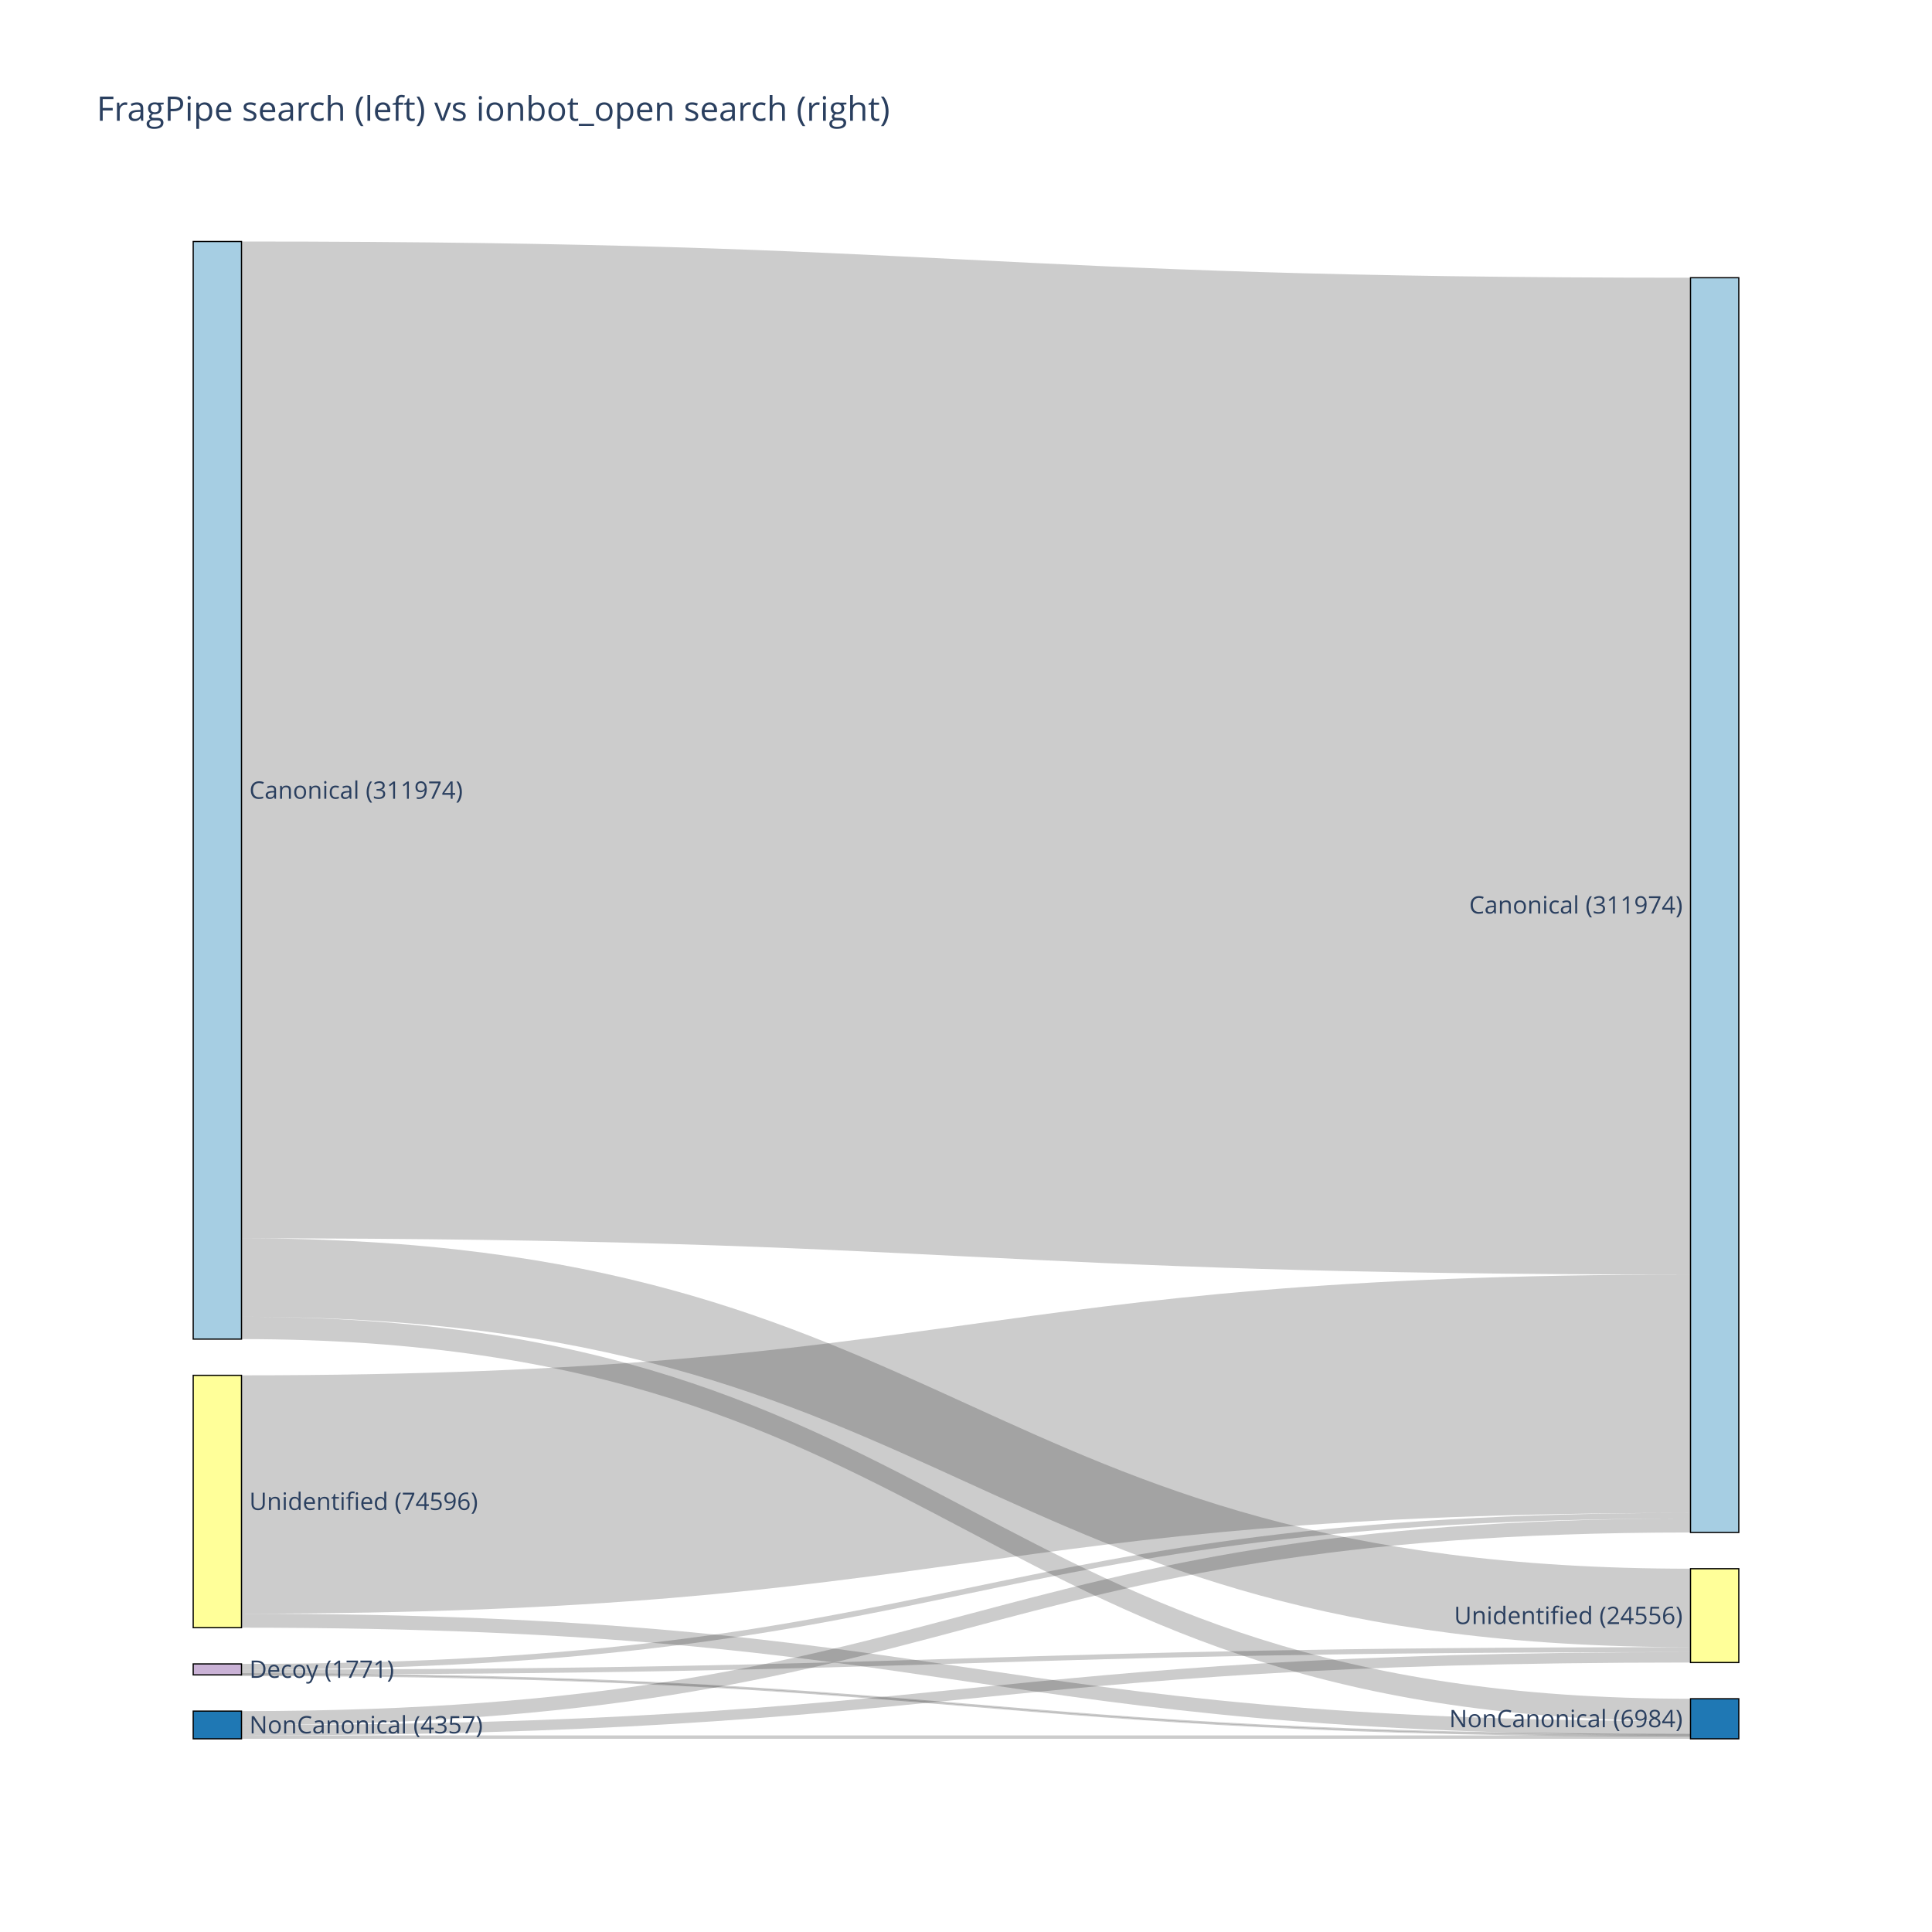
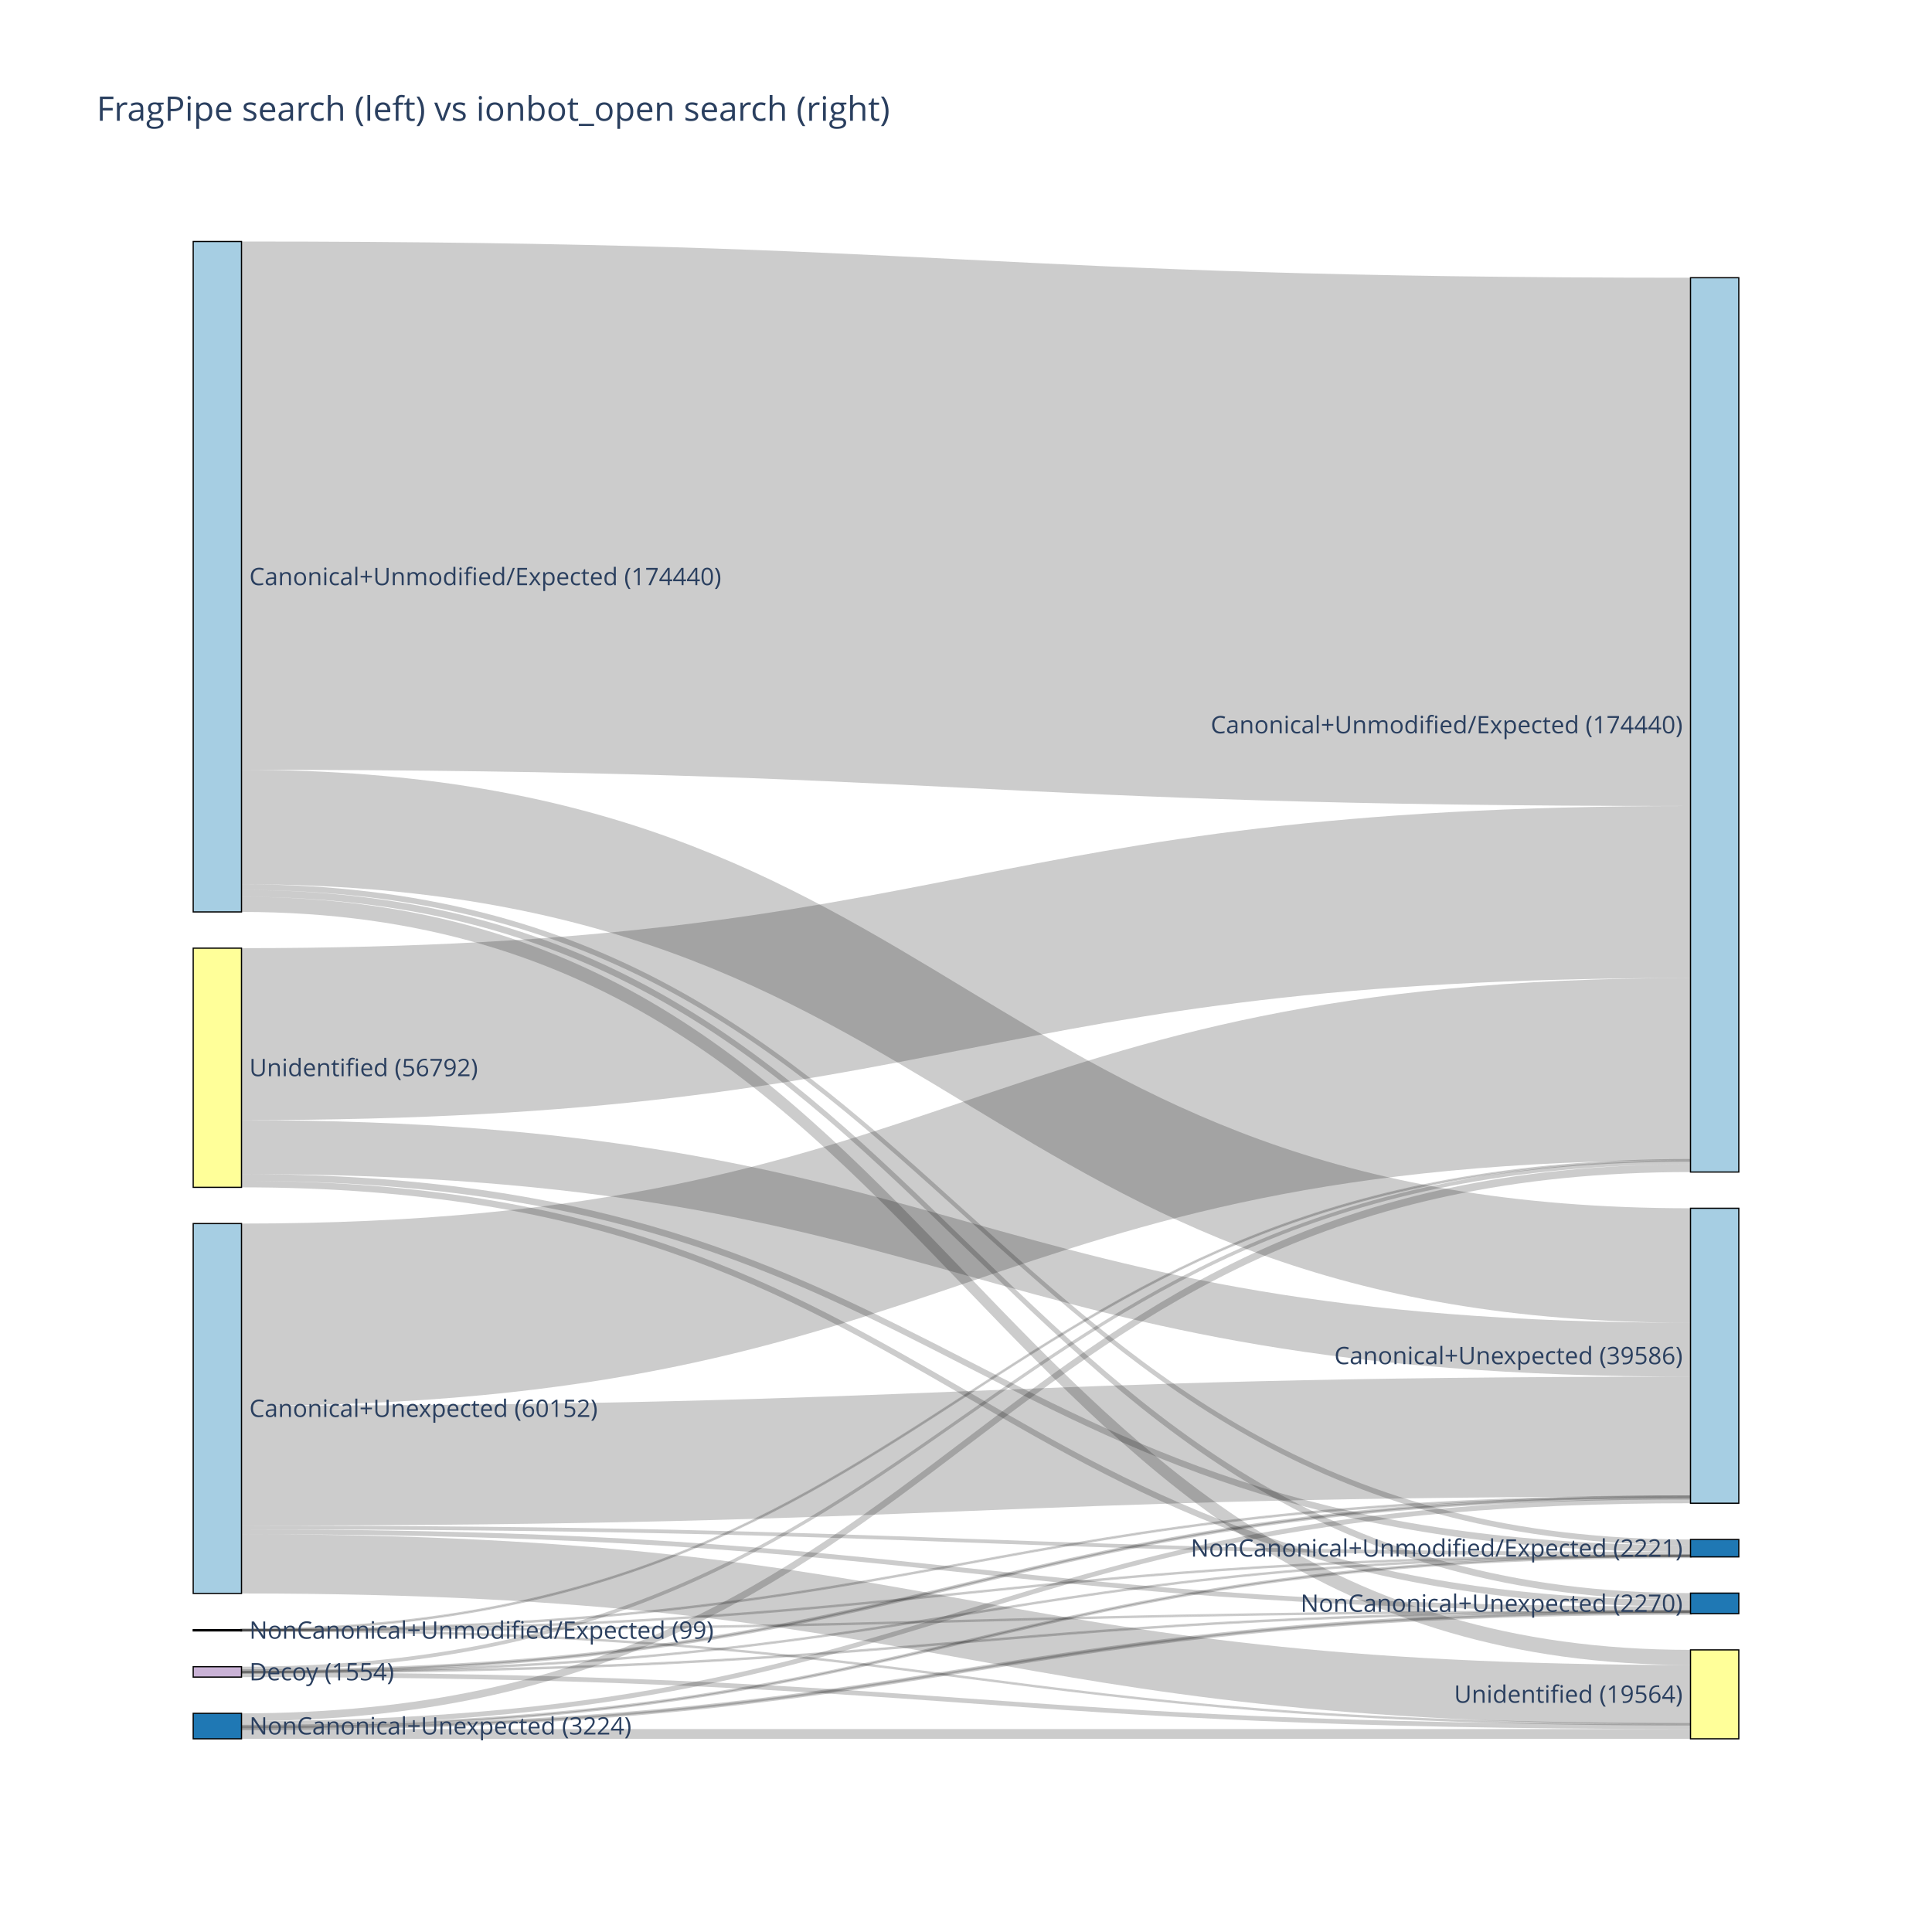
<svg xmlns="http://www.w3.org/2000/svg" class="main-svg" width="800" height="800" style="" viewBox="0 0 800 800">
  <rect x="0" y="0" width="800" height="800" style="fill: rgb(255, 255, 255); fill-opacity: 1;" />
-   <defs id="defs-96e581">
+   <defs id="defs-2b2ca6">
    <g class="clips" />
    <g class="gradients" />
    <g class="patterns" />
  </defs>
  <g class="bglayer" />
  <g class="layer-below">
    <g class="imagelayer" />
    <g class="shapelayer" />
  </g>
  <g class="cartesianlayer" />
  <g class="polarlayer" />
  <g class="smithlayer" />
  <g class="ternarylayer" />
  <g class="geolayer" />
  <g class="funnelarealayer" />
  <g class="pielayer" />
  <g class="iciclelayer" />
  <g class="treemaplayer" />
  <g class="sunburstlayer" />
  <g class="glimages" />
  <g class="sankey" transform="translate(80,100)matrix(1 0 0 1 0 0)" style="box-sizing: content-box; position: absolute; left: 0px; shape-rendering: geometricprecision; pointer-events: none;">
    <g class="sankey-links" style="fill: none;">
-       <path class="sankey-link" d="M20,-1.1368683772161603e-13C320,-1.1368683772161603e-13 320,15 620,15L620,427.764C320,427.764 320,412.764 20,412.764Z" style="stroke: rgb(68, 68, 68); stroke-opacity: 1; fill: rgb(0, 0, 0); fill-opacity: 0.2; stroke-width: 0; opacity: 1;" />
-       <path class="sankey-link" d="M20,469.493C320,469.493 320,427.764 620,427.764L620,526.46C320,526.46 320,568.189 20,568.189Z" style="stroke: rgb(68, 68, 68); stroke-opacity: 1; fill: rgb(0, 0, 0); fill-opacity: 0.2; stroke-width: 0; opacity: 1;" />
-       <path class="sankey-link" d="M20,412.764C320,412.764 320,549.567 620,549.567L620,582.057C320,582.057 320,445.253 20,445.253Z" style="stroke: rgb(68, 68, 68); stroke-opacity: 1; fill: rgb(0, 0, 0); fill-opacity: 0.2; stroke-width: 0; opacity: 1;" />
-       <path class="sankey-link" d="M20,445.253C320,445.253 320,603.413 620,603.413L620,612.653C320,612.653 320,454.493 20,454.493Z" style="stroke: rgb(68, 68, 68); stroke-opacity: 1; fill: rgb(0, 0, 0); fill-opacity: 0.2; stroke-width: 0; opacity: 1;" />
-       <path class="sankey-link" d="M20,568.189C320,568.189 320,612.653 620,612.653L620,618.449C320,618.449 320,573.986 20,573.986Z" style="stroke: rgb(68, 68, 68); stroke-opacity: 1; fill: rgb(0, 0, 0); fill-opacity: 0.2; stroke-width: 0; opacity: 1;" />
-       <path class="sankey-link" d="M20,608.534C320,608.534 320,528.803 620,528.803L620,534.567C320,534.567 320,614.299 20,614.299Z" style="stroke: rgb(68, 68, 68); stroke-opacity: 1; fill: rgb(0, 0, 0); fill-opacity: 0.2; stroke-width: 0; opacity: 1;" />
-       <path class="sankey-link" d="M20,614.299C320,614.299 320,584.113 620,584.113L620,588.413C320,588.413 320,618.599 20,618.599Z" style="stroke: rgb(68, 68, 68); stroke-opacity: 1; fill: rgb(0, 0, 0); fill-opacity: 0.2; stroke-width: 0; opacity: 1;" />
-       <path class="sankey-link" d="M20,588.986C320,588.986 320,526.46 620,526.46L620,528.803C320,528.803 320,591.329 20,591.329Z" style="stroke: rgb(68, 68, 68); stroke-opacity: 1; fill: rgb(0, 0, 0); fill-opacity: 0.2; stroke-width: 0; opacity: 1;" />
-       <path class="sankey-link" d="M20,591.329C320,591.329 320,582.057 620,582.057L620,584.113C320,584.113 320,593.385 20,593.385Z" style="stroke: rgb(68, 68, 68); stroke-opacity: 1; fill: rgb(0, 0, 0); fill-opacity: 0.2; stroke-width: 0; opacity: 1;" />
-       <path class="sankey-link" d="M20,618.599C320,618.599 320,618.599 620,618.599L620,620C320,620 320,620 20,620Z" style="stroke: rgb(68, 68, 68); stroke-opacity: 1; fill: rgb(0, 0, 0); fill-opacity: 0.2; stroke-width: 0; opacity: 1;" />
-       <path class="sankey-link" d="M20,593.385C320,593.385 320,618.449 620,618.449L620,618.599C320,618.599 320,593.534 20,593.534Z" style="stroke: rgb(0, 0, 0); stroke-opacity: 0.2; fill: rgb(0, 0, 0); fill-opacity: 0.2; stroke-width: 1; opacity: 1;" />
+       <path class="sankey-link" d="M20,-4.547473508864641e-13C320,-4.547473508864641e-13 320,15 620,15L620,233.755C320,233.755 320,218.755 20,218.755Z" style="stroke: rgb(68, 68, 68); stroke-opacity: 1; fill: rgb(0, 0, 0); fill-opacity: 0.2; stroke-width: 0; opacity: 1;" />
+       <path class="sankey-link" d="M20,406.653C320,406.653 320,304.974 620,304.974L620,380.408C320,380.408 320,482.086 20,482.086Z" style="stroke: rgb(68, 68, 68); stroke-opacity: 1; fill: rgb(0, 0, 0); fill-opacity: 0.2; stroke-width: 0; opacity: 1;" />
+       <path class="sankey-link" d="M20,292.612C320,292.612 320,233.755 620,233.755L620,304.974C320,304.974 320,363.832 20,363.832Z" style="stroke: rgb(68, 68, 68); stroke-opacity: 1; fill: rgb(0, 0, 0); fill-opacity: 0.2; stroke-width: 0; opacity: 1;" />
+       <path class="sankey-link" d="M20,482.086C320,482.086 320,470.043 620,470.043L620,519.686C320,519.686 320,531.728 20,531.728Z" style="stroke: rgb(68, 68, 68); stroke-opacity: 1; fill: rgb(0, 0, 0); fill-opacity: 0.2; stroke-width: 0; opacity: 1;" />
+       <path class="sankey-link" d="M20,218.755C320,218.755 320,400.318 620,400.318L620,447.716C320,447.716 320,266.153 20,266.153Z" style="stroke: rgb(68, 68, 68); stroke-opacity: 1; fill: rgb(0, 0, 0); fill-opacity: 0.2; stroke-width: 0; opacity: 1;" />
+       <path class="sankey-link" d="M20,535.287C320,535.287 320,589.442 620,589.442L620,613.976C320,613.976 320,559.821 20,559.821Z" style="stroke: rgb(68, 68, 68); stroke-opacity: 1; fill: rgb(0, 0, 0); fill-opacity: 0.2; stroke-width: 0; opacity: 1;" />
+       <path class="sankey-link" d="M20,363.832C320,363.832 320,447.716 620,447.716L620,470.043C320,470.043 320,386.159 20,386.159Z" style="stroke: rgb(68, 68, 68); stroke-opacity: 1; fill: rgb(0, 0, 0); fill-opacity: 0.2; stroke-width: 0; opacity: 1;" />
+       <path class="sankey-link" d="M20,271.352C320,271.352 320,583.181 620,583.181L620,589.442C320,589.442 320,277.612 20,277.612Z" style="stroke: rgb(68, 68, 68); stroke-opacity: 1; fill: rgb(0, 0, 0); fill-opacity: 0.2; stroke-width: 0; opacity: 1;" />
+       <path class="sankey-link" d="M20,615.957C320,615.957 320,615.957 620,615.957L620,620C320,620 320,620 20,620Z" style="stroke: rgb(68, 68, 68); stroke-opacity: 1; fill: rgb(0, 0, 0); fill-opacity: 0.2; stroke-width: 0; opacity: 1;" />
+       <path class="sankey-link" d="M20,609.454C320,609.454 320,382.116 620,382.116L620,385.318C320,385.318 320,612.656 20,612.656Z" style="stroke: rgb(68, 68, 68); stroke-opacity: 1; fill: rgb(0, 0, 0); fill-opacity: 0.2; stroke-width: 0; opacity: 1;" />
+       <path class="sankey-link" d="M20,268.505C320,268.505 320,559.678 620,559.678L620,562.524C320,562.524 320,271.352 20,271.352Z" style="stroke: rgb(68, 68, 68); stroke-opacity: 1; fill: rgb(0, 0, 0); fill-opacity: 0.2; stroke-width: 0; opacity: 1;" />
+       <path class="sankey-link" d="M20,386.159C320,386.159 320,539.812 620,539.812L620,542.597C320,542.597 320,388.944 20,388.944Z" style="stroke: rgb(68, 68, 68); stroke-opacity: 1; fill: rgb(0, 0, 0); fill-opacity: 0.2; stroke-width: 0; opacity: 1;" />
+       <path class="sankey-link" d="M20,388.944C320,388.944 320,562.524 620,562.524L620,565.233C320,565.233 320,391.653 20,391.653Z" style="stroke: rgb(68, 68, 68); stroke-opacity: 1; fill: rgb(0, 0, 0); fill-opacity: 0.2; stroke-width: 0; opacity: 1;" />
+       <path class="sankey-link" d="M20,266.153C320,266.153 320,537.459 620,537.459L620,539.812C320,539.812 320,268.505 20,268.505Z" style="stroke: rgb(68, 68, 68); stroke-opacity: 1; fill: rgb(0, 0, 0); fill-opacity: 0.2; stroke-width: 0; opacity: 1;" />
+       <path class="sankey-link" d="M20,612.656C320,612.656 320,520.403 620,520.403L620,522.459C320,522.459 320,614.713 20,614.713Z" style="stroke: rgb(68, 68, 68); stroke-opacity: 1; fill: rgb(0, 0, 0); fill-opacity: 0.2; stroke-width: 0; opacity: 1;" />
+       <path class="sankey-link" d="M20,533.277C320,533.277 320,565.233 620,565.233L620,567.243C320,567.243 320,535.287 20,535.287Z" style="stroke: rgb(68, 68, 68); stroke-opacity: 1; fill: rgb(0, 0, 0); fill-opacity: 0.2; stroke-width: 0; opacity: 1;" />
+       <path class="sankey-link" d="M20,592.505C320,592.505 320,614.008 620,614.008L620,615.957C320,615.957 320,594.454 20,594.454Z" style="stroke: rgb(68, 68, 68); stroke-opacity: 1; fill: rgb(0, 0, 0); fill-opacity: 0.2; stroke-width: 0; opacity: 1;" />
+       <path class="sankey-link" d="M20,590.142C320,590.142 320,380.532 620,380.532L620,382.116C320,382.116 320,591.726 20,591.726Z" style="stroke: rgb(68, 68, 68); stroke-opacity: 1; fill: rgb(0, 0, 0); fill-opacity: 0.2; stroke-width: 0; opacity: 1;" />
+       <path class="sankey-link" d="M20,531.728C320,531.728 320,542.597 620,542.597L620,544.146C320,544.146 320,533.277 20,533.277Z" style="stroke: rgb(68, 68, 68); stroke-opacity: 1; fill: rgb(0, 0, 0); fill-opacity: 0.2; stroke-width: 0; opacity: 1;" />
+       <path class="sankey-link" d="M20,615.131C320,615.131 320,567.355 620,567.355L620,568.181C320,568.181 320,615.957 20,615.957Z" style="stroke: rgb(0, 0, 0); stroke-opacity: 0.2; fill: rgb(0, 0, 0); fill-opacity: 0.2; stroke-width: 1; opacity: 1;" />
+       <path class="sankey-link" d="M20,591.726C320,591.726 320,519.766 620,519.766L620,520.403C320,520.403 320,592.363 20,592.363Z" style="stroke: rgb(0, 0, 0); stroke-opacity: 0.2; fill: rgb(0, 0, 0); fill-opacity: 0.2; stroke-width: 1; opacity: 1;" />
+       <path class="sankey-link" d="M20,614.713C320,614.713 320,544.26 620,544.26L620,544.678C320,544.678 320,615.131 20,615.131Z" style="stroke: rgb(0, 0, 0); stroke-opacity: 0.2; fill: rgb(0, 0, 0); fill-opacity: 0.2; stroke-width: 1; opacity: 1;" />
+       <path class="sankey-link" d="M20,574.821C320,574.821 320,380.408 620,380.408L620,380.532C320,380.532 320,574.945 20,574.945Z" style="stroke: rgb(0, 0, 0); stroke-opacity: 0.2; fill: rgb(0, 0, 0); fill-opacity: 0.2; stroke-width: 1; opacity: 1;" />
+       <path class="sankey-link" d="M20,592.423C320,592.423 320,567.273 620,567.273L620,567.355C320,567.355 320,592.505 20,592.505Z" style="stroke: rgb(0, 0, 0); stroke-opacity: 0.2; fill: rgb(0, 0, 0); fill-opacity: 0.2; stroke-width: 1; opacity: 1;" />
+       <path class="sankey-link" d="M20,574.945C320,574.945 320,519.686 620,519.686L620,519.766C320,519.766 320,575.025 20,575.025Z" style="stroke: rgb(0, 0, 0); stroke-opacity: 0.2; fill: rgb(0, 0, 0); fill-opacity: 0.2; stroke-width: 1; opacity: 1;" />
+       <path class="sankey-link" d="M20,592.363C320,592.363 320,544.2 620,544.2L620,544.26C320,544.26 320,592.423 20,592.423Z" style="stroke: rgb(0, 0, 0); stroke-opacity: 0.2; fill: rgb(0, 0, 0); fill-opacity: 0.2; stroke-width: 1; opacity: 1;" />
+       <path class="sankey-link" d="M20,575.025C320,575.025 320,544.146 620,544.146L620,544.2C320,544.2 320,575.079 20,575.079Z" style="stroke: rgb(0, 0, 0); stroke-opacity: 0.2; fill: rgb(0, 0, 0); fill-opacity: 0.2; stroke-width: 1; opacity: 1;" />
+       <path class="sankey-link" d="M20,575.11C320,575.11 320,613.976 620,613.976L620,614.008C320,614.008 320,575.142 20,575.142Z" style="stroke: rgb(0, 0, 0); stroke-opacity: 0.2; fill: rgb(0, 0, 0); fill-opacity: 0.2; stroke-width: 1; opacity: 1;" />
+       <path class="sankey-link" d="M20,575.079C320,575.079 320,567.243 620,567.243L620,567.273C320,567.273 320,575.11 20,575.11Z" style="stroke: rgb(0, 0, 0); stroke-opacity: 0.2; fill: rgb(0, 0, 0); fill-opacity: 0.2; stroke-width: 1; opacity: 1;" />
    </g>
    <g class="sankey-node-set" style="cursor: move;">
      <g class="sankey-node" transform="translate(0.000,-0.000)" style="opacity: 1;">
-         <rect class="node-rect" width="20" height="454.493" style="stroke-width: 0.5; stroke: rgb(0, 0, 0); stroke-opacity: 1; fill: rgb(166, 206, 227); fill-opacity: 1;" />
-         <text class="node-label" data-notex="1" x="0" y="0" text-anchor="start" transform="translate(23.25,230.7467)" style="cursor: default; font-family: 'Open Sans', verdana, arial, sans-serif; font-size: 10px; fill: rgb(42, 63, 95); fill-opacity: 1; text-shadow: rgb(255, 255, 255) 1px 1px 1px, rgb(255, 255, 255) -1px -1px 1px, rgb(255, 255, 255) 1px -1px 1px, rgb(255, 255, 255) -1px 1px 1px; white-space: pre;">Canonical (311974)</text>
+         <rect class="node-rect" width="20" height="277.612" style="stroke-width: 0.5; stroke: rgb(0, 0, 0); stroke-opacity: 1; fill: rgb(166, 206, 227); fill-opacity: 1;" />
+         <text class="node-label" data-notex="1" x="0" y="0" text-anchor="start" transform="translate(23.25,142.306)" style="cursor: default; font-family: 'Open Sans', verdana, arial, sans-serif; font-size: 10px; fill: rgb(42, 63, 95); fill-opacity: 1; text-shadow: rgb(255, 255, 255) 1px 1px 1px, rgb(255, 255, 255) -1px -1px 1px, rgb(255, 255, 255) 1px -1px 1px, rgb(255, 255, 255) -1px 1px 1px; white-space: pre;">Canonical+Unmodified/Expected (174440)</text>
      </g>
-       <g class="sankey-node" transform="translate(0.000,608.534)" style="opacity: 1;">
-         <rect class="node-rect" width="20" height="11.466" style="stroke-width: 0.5; stroke: rgb(0, 0, 0); stroke-opacity: 1; fill: rgb(31, 120, 180); fill-opacity: 1;" />
-         <text class="node-label" data-notex="1" x="0" y="0" text-anchor="start" transform="translate(23.25,9.232866)" style="cursor: default; font-family: 'Open Sans', verdana, arial, sans-serif; font-size: 10px; fill: rgb(42, 63, 95); fill-opacity: 1; text-shadow: rgb(255, 255, 255) 1px 1px 1px, rgb(255, 255, 255) -1px -1px 1px, rgb(255, 255, 255) 1px -1px 1px, rgb(255, 255, 255) -1px 1px 1px; white-space: pre;">NonCanonical (4357)</text>
+       <g class="sankey-node" transform="translate(0.000,406.653)" style="opacity: 1;">
+         <rect class="node-rect" width="20" height="153.169" style="stroke-width: 0.5; stroke: rgb(0, 0, 0); stroke-opacity: 1; fill: rgb(166, 206, 227); fill-opacity: 1;" />
+         <text class="node-label" data-notex="1" x="0" y="0" text-anchor="start" transform="translate(23.25,80.08429)" style="cursor: default; font-family: 'Open Sans', verdana, arial, sans-serif; font-size: 10px; fill: rgb(42, 63, 95); fill-opacity: 1; text-shadow: rgb(255, 255, 255) 1px 1px 1px, rgb(255, 255, 255) -1px -1px 1px, rgb(255, 255, 255) 1px -1px 1px, rgb(255, 255, 255) -1px 1px 1px; white-space: pre;">Canonical+Unexpected (60152)</text>
      </g>
-       <g class="sankey-node" transform="translate(0.000,469.493)" style="opacity: 1;">
-         <rect class="node-rect" width="20" height="104.492" style="stroke-width: 0.5; stroke: rgb(0, 0, 0); stroke-opacity: 1; fill: rgb(255, 255, 153); fill-opacity: 1;" />
-         <text class="node-label" data-notex="1" x="0" y="0" text-anchor="start" transform="translate(23.25,55.74609)" style="cursor: default; font-family: 'Open Sans', verdana, arial, sans-serif; font-size: 10px; fill: rgb(42, 63, 95); fill-opacity: 1; text-shadow: rgb(255, 255, 255) 1px 1px 1px, rgb(255, 255, 255) -1px -1px 1px, rgb(255, 255, 255) 1px -1px 1px, rgb(255, 255, 255) -1px 1px 1px; white-space: pre;">Unidentified (74596)</text>
+       <g class="sankey-node" transform="translate(0.000,609.454)" style="opacity: 1;">
+         <rect class="node-rect" width="20" height="10.546" style="stroke-width: 0.5; stroke: rgb(0, 0, 0); stroke-opacity: 1; fill: rgb(31, 120, 180); fill-opacity: 1;" />
+         <text class="node-label" data-notex="1" x="0" y="0" text-anchor="start" transform="translate(23.25,8.773243)" style="cursor: default; font-family: 'Open Sans', verdana, arial, sans-serif; font-size: 10px; fill: rgb(42, 63, 95); fill-opacity: 1; text-shadow: rgb(255, 255, 255) 1px 1px 1px, rgb(255, 255, 255) -1px -1px 1px, rgb(255, 255, 255) 1px -1px 1px, rgb(255, 255, 255) -1px 1px 1px; white-space: pre;">NonCanonical+Unexpected (3224)</text>
      </g>
-       <g class="sankey-node" transform="translate(0.000,588.986)" style="opacity: 1;">
-         <rect class="node-rect" width="20" height="4.549" style="stroke-width: 0.5; stroke: rgb(0, 0, 0); stroke-opacity: 1; fill: rgb(202, 178, 214); fill-opacity: 1;" />
-         <text class="node-label" data-notex="1" x="0" y="0" text-anchor="start" transform="translate(23.25,5.774359)" style="cursor: default; font-family: 'Open Sans', verdana, arial, sans-serif; font-size: 10px; fill: rgb(42, 63, 95); fill-opacity: 1; text-shadow: rgb(255, 255, 255) 1px 1px 1px, rgb(255, 255, 255) -1px -1px 1px, rgb(255, 255, 255) 1px -1px 1px, rgb(255, 255, 255) -1px 1px 1px; white-space: pre;">Decoy (1771)</text>
+       <g class="sankey-node" transform="translate(0.000,292.612)" style="opacity: 1;">
+         <rect class="node-rect" width="20" height="99.04" style="stroke-width: 0.5; stroke: rgb(0, 0, 0); stroke-opacity: 1; fill: rgb(255, 255, 153); fill-opacity: 1;" />
+         <text class="node-label" data-notex="1" x="0" y="0" text-anchor="start" transform="translate(23.25,53.0202)" style="cursor: default; font-family: 'Open Sans', verdana, arial, sans-serif; font-size: 10px; fill: rgb(42, 63, 95); fill-opacity: 1; text-shadow: rgb(255, 255, 255) 1px 1px 1px, rgb(255, 255, 255) -1px -1px 1px, rgb(255, 255, 255) 1px -1px 1px, rgb(255, 255, 255) -1px 1px 1px; white-space: pre;">Unidentified (56792)</text>
+       </g>
+       <g class="sankey-node" transform="translate(0.000,590.142)" style="opacity: 1;">
+         <rect class="node-rect" width="20" height="4.311" style="stroke-width: 0.5; stroke: rgb(0, 0, 0); stroke-opacity: 1; fill: rgb(202, 178, 214); fill-opacity: 1;" />
+         <text class="node-label" data-notex="1" x="0" y="0" text-anchor="start" transform="translate(23.25,5.655697)" style="cursor: default; font-family: 'Open Sans', verdana, arial, sans-serif; font-size: 10px; fill: rgb(42, 63, 95); fill-opacity: 1; text-shadow: rgb(255, 255, 255) 1px 1px 1px, rgb(255, 255, 255) -1px -1px 1px, rgb(255, 255, 255) 1px -1px 1px, rgb(255, 255, 255) -1px 1px 1px; white-space: pre;">Decoy (1554)</text>
+       </g>
+       <g class="sankey-node" transform="translate(0.000,574.821)" style="opacity: 1;">
+         <rect class="node-rect" width="20" height="0.5" style="stroke-width: 0.5; stroke: rgb(0, 0, 0); stroke-opacity: 1; fill: rgb(31, 120, 180); fill-opacity: 1;" />
+         <text class="node-label" data-notex="1" x="0" y="0" text-anchor="start" transform="translate(23.25,3.75)" style="cursor: default; font-family: 'Open Sans', verdana, arial, sans-serif; font-size: 10px; fill: rgb(42, 63, 95); fill-opacity: 1; text-shadow: rgb(255, 255, 255) 1px 1px 1px, rgb(255, 255, 255) -1px -1px 1px, rgb(255, 255, 255) 1px -1px 1px, rgb(255, 255, 255) -1px 1px 1px; white-space: pre;">NonCanonical+Unmodified/Expected (99)</text>
      </g>
      <g class="sankey-node" transform="translate(620.000,15.000)" style="opacity: 1;">
-         <rect class="node-rect" width="20" height="519.567" style="stroke-width: 0.5; stroke: rgb(0, 0, 0); stroke-opacity: 1; fill: rgb(166, 206, 227); fill-opacity: 1;" />
-         <text class="node-label" data-notex="1" x="0" y="0" text-anchor="end" transform="translate(-3.25,263.2836)" style="cursor: default; font-family: 'Open Sans', verdana, arial, sans-serif; font-size: 10px; fill: rgb(42, 63, 95); fill-opacity: 1; text-shadow: rgb(255, 255, 255) 1px 1px 1px, rgb(255, 255, 255) -1px -1px 1px, rgb(255, 255, 255) 1px -1px 1px, rgb(255, 255, 255) -1px 1px 1px; white-space: pre;">Canonical (311974)</text>
+         <rect class="node-rect" width="20" height="370.318" style="stroke-width: 0.5; stroke: rgb(0, 0, 0); stroke-opacity: 1; fill: rgb(166, 206, 227); fill-opacity: 1;" />
+         <text class="node-label" data-notex="1" x="0" y="0" text-anchor="end" transform="translate(-3.25,188.6592)" style="cursor: default; font-family: 'Open Sans', verdana, arial, sans-serif; font-size: 10px; fill: rgb(42, 63, 95); fill-opacity: 1; text-shadow: rgb(255, 255, 255) 1px 1px 1px, rgb(255, 255, 255) -1px -1px 1px, rgb(255, 255, 255) 1px -1px 1px, rgb(255, 255, 255) -1px 1px 1px; white-space: pre;">Canonical+Unmodified/Expected (174440)</text>
      </g>
-       <g class="sankey-node" transform="translate(620.000,603.413)" style="opacity: 1;">
-         <rect class="node-rect" width="20" height="16.587" style="stroke-width: 0.5; stroke: rgb(0, 0, 0); stroke-opacity: 1; fill: rgb(31, 120, 180); fill-opacity: 1;" />
-         <text class="node-label" data-notex="1" x="0" y="0" text-anchor="end" transform="translate(-3.25,11.79367)" style="cursor: default; font-family: 'Open Sans', verdana, arial, sans-serif; font-size: 10px; fill: rgb(42, 63, 95); fill-opacity: 1; text-shadow: rgb(255, 255, 255) 1px 1px 1px, rgb(255, 255, 255) -1px -1px 1px, rgb(255, 255, 255) 1px -1px 1px, rgb(255, 255, 255) -1px 1px 1px; white-space: pre;">NonCanonical (6984)</text>
+       <g class="sankey-node" transform="translate(620.000,400.318)" style="opacity: 1;">
+         <rect class="node-rect" width="20" height="122.141" style="stroke-width: 0.5; stroke: rgb(0, 0, 0); stroke-opacity: 1; fill: rgb(166, 206, 227); fill-opacity: 1;" />
+         <text class="node-label" data-notex="1" x="0" y="0" text-anchor="end" transform="translate(-3.25,64.57055)" style="cursor: default; font-family: 'Open Sans', verdana, arial, sans-serif; font-size: 10px; fill: rgb(42, 63, 95); fill-opacity: 1; text-shadow: rgb(255, 255, 255) 1px 1px 1px, rgb(255, 255, 255) -1px -1px 1px, rgb(255, 255, 255) 1px -1px 1px, rgb(255, 255, 255) -1px 1px 1px; white-space: pre;">Canonical+Unexpected (39586)</text>
      </g>
-       <g class="sankey-node" transform="translate(620.000,549.567)" style="opacity: 1;">
-         <rect class="node-rect" width="20" height="38.845" style="stroke-width: 0.5; stroke: rgb(0, 0, 0); stroke-opacity: 1; fill: rgb(255, 255, 153); fill-opacity: 1;" />
-         <text class="node-label" data-notex="1" x="0" y="0" text-anchor="end" transform="translate(-3.25,22.92268)" style="cursor: default; font-family: 'Open Sans', verdana, arial, sans-serif; font-size: 10px; fill: rgb(42, 63, 95); fill-opacity: 1; text-shadow: rgb(255, 255, 255) 1px 1px 1px, rgb(255, 255, 255) -1px -1px 1px, rgb(255, 255, 255) 1px -1px 1px, rgb(255, 255, 255) -1px 1px 1px; white-space: pre;">Unidentified (24556)</text>
+       <g class="sankey-node" transform="translate(620.000,559.678)" style="opacity: 1;">
+         <rect class="node-rect" width="20" height="8.504" style="stroke-width: 0.5; stroke: rgb(0, 0, 0); stroke-opacity: 1; fill: rgb(31, 120, 180); fill-opacity: 1;" />
+         <text class="node-label" data-notex="1" x="0" y="0" text-anchor="end" transform="translate(-3.25,7.751826)" style="cursor: default; font-family: 'Open Sans', verdana, arial, sans-serif; font-size: 10px; fill: rgb(42, 63, 95); fill-opacity: 1; text-shadow: rgb(255, 255, 255) 1px 1px 1px, rgb(255, 255, 255) -1px -1px 1px, rgb(255, 255, 255) 1px -1px 1px, rgb(255, 255, 255) -1px 1px 1px; white-space: pre;">NonCanonical+Unexpected (2270)</text>
+       </g>
+       <g class="sankey-node" transform="translate(620.000,583.181)" style="opacity: 1;">
+         <rect class="node-rect" width="20" height="36.819" style="stroke-width: 0.5; stroke: rgb(0, 0, 0); stroke-opacity: 1; fill: rgb(255, 255, 153); fill-opacity: 1;" />
+         <text class="node-label" data-notex="1" x="0" y="0" text-anchor="end" transform="translate(-3.25,21.90932)" style="cursor: default; font-family: 'Open Sans', verdana, arial, sans-serif; font-size: 10px; fill: rgb(42, 63, 95); fill-opacity: 1; text-shadow: rgb(255, 255, 255) 1px 1px 1px, rgb(255, 255, 255) -1px -1px 1px, rgb(255, 255, 255) 1px -1px 1px, rgb(255, 255, 255) -1px 1px 1px; white-space: pre;">Unidentified (19564)</text>
+       </g>
+       <g class="sankey-node" transform="translate(620.000,537.459)" style="opacity: 1;">
+         <rect class="node-rect" width="20" height="7.218" style="stroke-width: 0.5; stroke: rgb(0, 0, 0); stroke-opacity: 1; fill: rgb(31, 120, 180); fill-opacity: 1;" />
+         <text class="node-label" data-notex="1" x="0" y="0" text-anchor="end" transform="translate(-3.25,7.10913)" style="cursor: default; font-family: 'Open Sans', verdana, arial, sans-serif; font-size: 10px; fill: rgb(42, 63, 95); fill-opacity: 1; text-shadow: rgb(255, 255, 255) 1px 1px 1px, rgb(255, 255, 255) -1px -1px 1px, rgb(255, 255, 255) 1px -1px 1px, rgb(255, 255, 255) -1px 1px 1px; white-space: pre;">NonCanonical+Unmodified/Expected (2221)</text>
      </g>
    </g>
  </g>
-   <defs id="topdefs-96e581">
+   <defs id="topdefs-2b2ca6">
    <g class="clips" />
  </defs>
  <g class="layer-above">
    <g class="imagelayer" />
    <g class="shapelayer" />
  </g>
  <g class="infolayer">
    <g class="g-gtitle">
      <text class="gtitle" x="40" y="50" text-anchor="start" dy="0em" style="opacity: 1; font-family: 'Open Sans', verdana, arial, sans-serif; font-size: 14px; fill: rgb(42, 63, 95); fill-opacity: 1; white-space: pre;">FragPipe search (left) vs ionbot_open search (right)</text>
    </g>
    <g class="first-render" />
  </g>
</svg>
